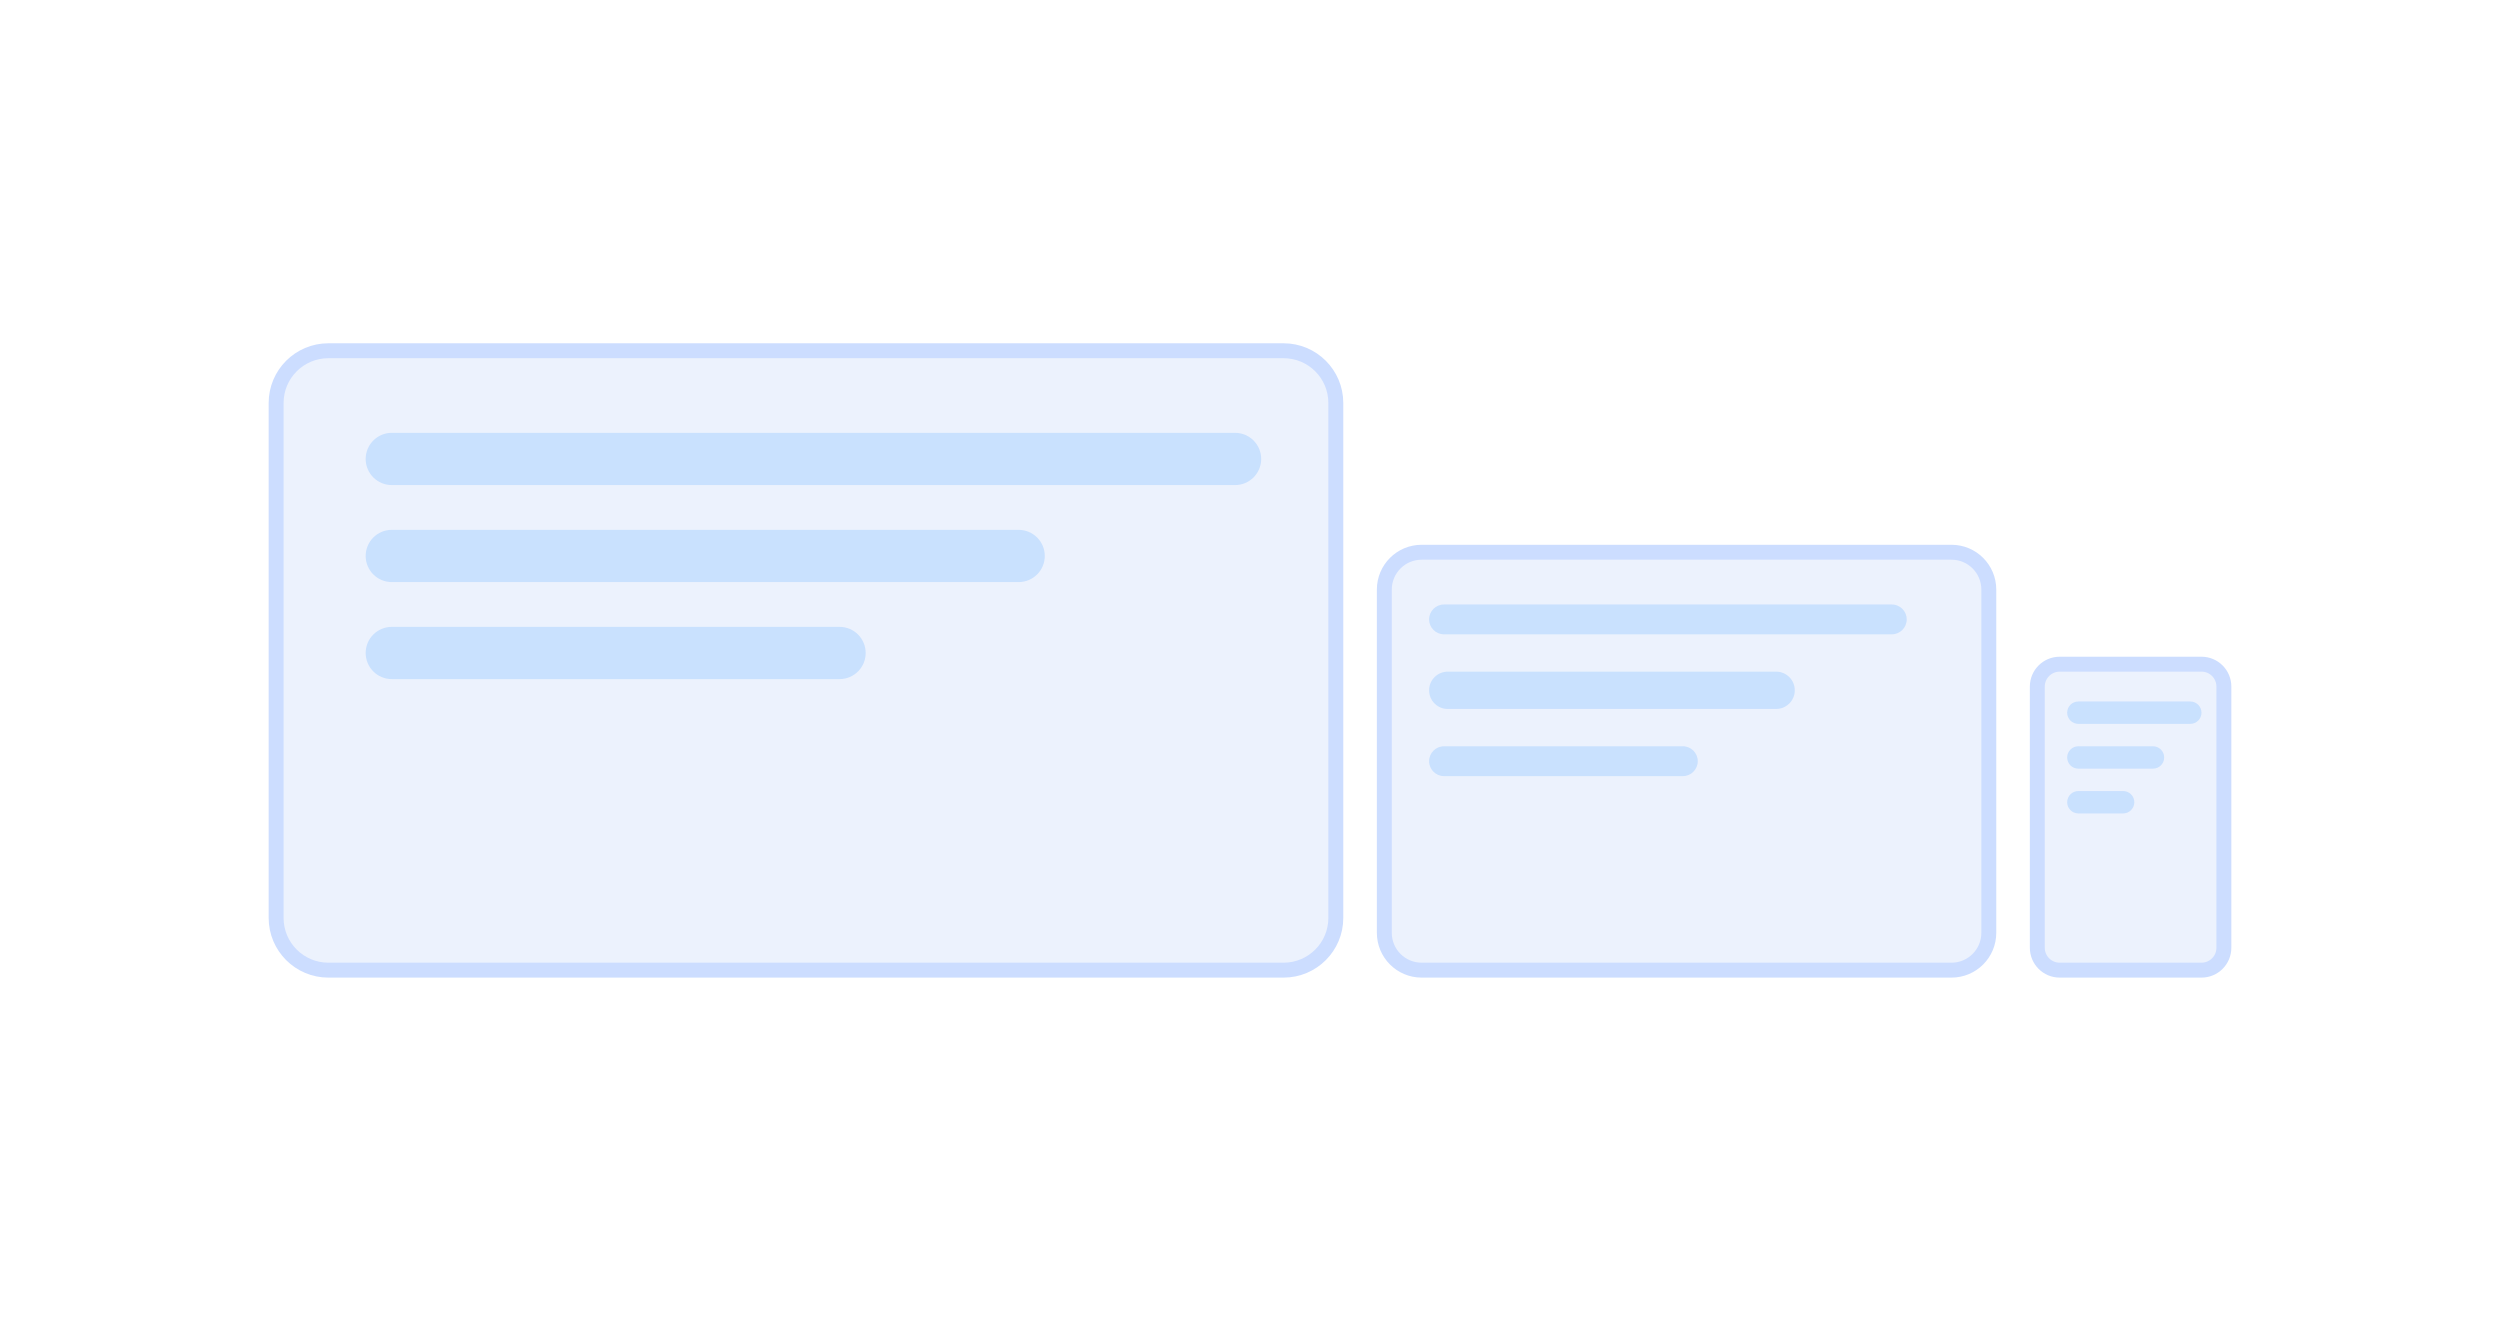
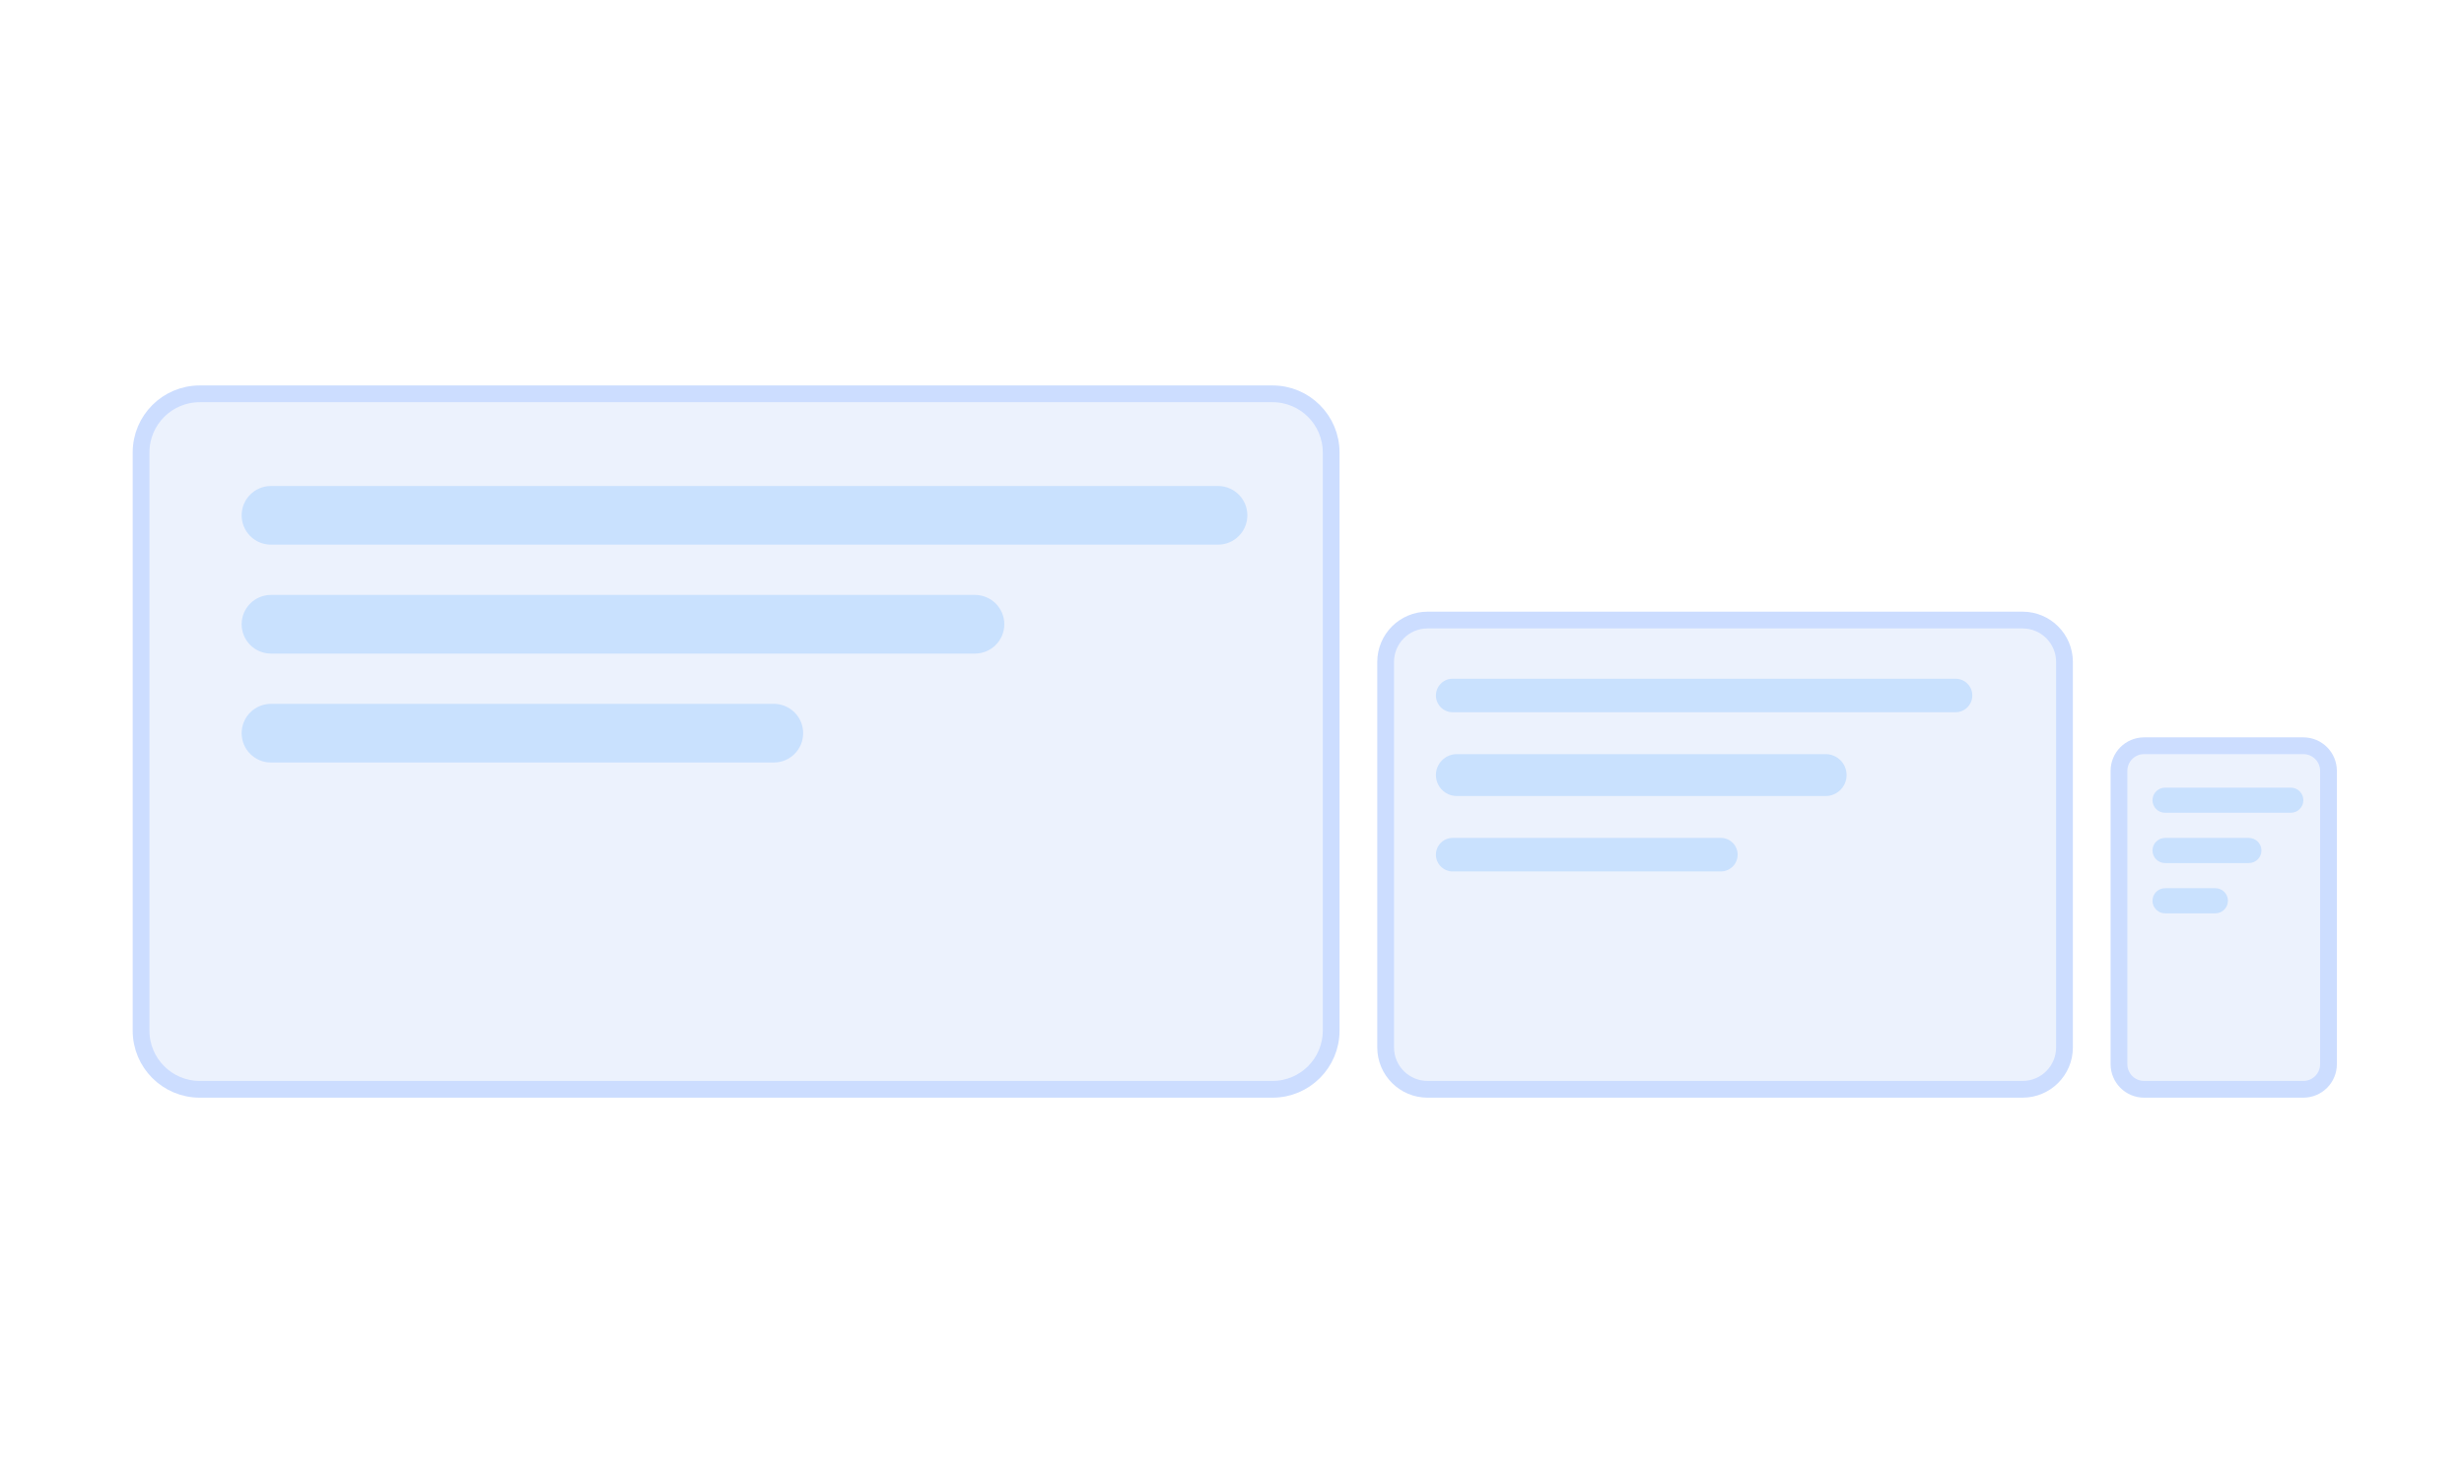
- <svg xmlns="http://www.w3.org/2000/svg" width="335" height="177" viewBox="0 0 335 177" fill="none">
-   <rect x="37" y="47" width="142" height="83" rx="7" fill="#ECF2FD" stroke="#CCDDFF" stroke-width="2" />
-   <path opacity="0.6" d="M49 61.5C49 59.567 50.567 58 52.5 58H165.5C167.433 58 169 59.567 169 61.5C169 63.433 167.433 65 165.5 65H52.5C50.567 65 49 63.433 49 61.5Z" fill="#B2D5FF" />
-   <path opacity="0.6" d="M49 74.5C49 72.567 50.567 71 52.5 71H136.5C138.433 71 140 72.567 140 74.5C140 76.433 138.433 78 136.5 78H52.5C50.567 78 49 76.433 49 74.5Z" fill="#B2D5FF" />
-   <path opacity="0.6" d="M49 87.5C49 85.567 50.567 84 52.5 84H112.5C114.433 84 116 85.567 116 87.5C116 89.433 114.433 91 112.5 91H52.5C50.567 91 49 89.433 49 87.5Z" fill="#B2D5FF" />
-   <rect x="185.5" y="74" width="81" height="56" rx="5" fill="#ECF2FD" stroke="#CCDDFF" stroke-width="2" />
-   <path opacity="0.6" d="M191.5 83C191.5 81.895 192.395 81 193.5 81H253.5C254.605 81 255.5 81.895 255.5 83C255.5 84.105 254.605 85 253.5 85H193.5C192.395 85 191.5 84.105 191.5 83Z" fill="#B2D5FF" />
-   <path opacity="0.6" d="M191.5 92.5C191.5 91.119 192.619 90 194 90H238C239.381 90 240.5 91.119 240.5 92.5C240.5 93.881 239.381 95 238 95H194C192.619 95 191.5 93.881 191.5 92.5Z" fill="#B2D5FF" />
-   <path opacity="0.6" d="M191.5 102C191.5 100.895 192.395 100 193.5 100H225.5C226.605 100 227.5 100.895 227.5 102C227.5 103.105 226.605 104 225.5 104H193.5C192.395 104 191.5 103.105 191.5 102Z" fill="#B2D5FF" />
-   <rect x="273" y="89" width="25" height="41" rx="3" fill="#ECF2FD" stroke="#CCDDFF" stroke-width="2" />
-   <path opacity="0.6" d="M277 95.5C277 94.672 277.672 94 278.5 94H293.5C294.328 94 295 94.672 295 95.5C295 96.328 294.328 97 293.5 97H278.5C277.672 97 277 96.328 277 95.5Z" fill="#B2D5FF" />
-   <path opacity="0.6" d="M277 101.5C277 100.672 277.672 100 278.5 100H288.5C289.328 100 290 100.672 290 101.5C290 102.328 289.328 103 288.5 103H278.5C277.672 103 277 102.328 277 101.5Z" fill="#B2D5FF" />
-   <path opacity="0.6" d="M277 107.5C277 106.672 277.672 106 278.5 106H284.5C285.328 106 286 106.672 286 107.5C286 108.328 285.328 109 284.5 109H278.5C277.672 109 277 108.328 277 107.5Z" fill="#B2D5FF" />
+ <svg xmlns="http://www.w3.org/2000/svg" width="294" height="177" viewBox="0 0 294 177" fill="none">
+   <rect x="16.832" y="47" width="142" height="83" rx="7" fill="#ECF2FD" stroke="#CCDDFF" stroke-width="2" />
+   <path opacity="0.6" d="M28.832 61.5C28.832 59.567 30.399 58 32.332 58H145.332C147.265 58 148.832 59.567 148.832 61.5C148.832 63.433 147.265 65 145.332 65H32.332C30.399 65 28.832 63.433 28.832 61.5Z" fill="#B2D5FF" />
+   <path opacity="0.6" d="M28.832 74.5C28.832 72.567 30.399 71 32.332 71H116.332C118.265 71 119.832 72.567 119.832 74.5C119.832 76.433 118.265 78 116.332 78H32.332C30.399 78 28.832 76.433 28.832 74.5Z" fill="#B2D5FF" />
+   <path opacity="0.6" d="M28.832 87.5C28.832 85.567 30.399 84 32.332 84H92.332C94.265 84 95.832 85.567 95.832 87.5C95.832 89.433 94.265 91 92.332 91H32.332C30.399 91 28.832 89.433 28.832 87.5Z" fill="#B2D5FF" />
+   <rect x="165.332" y="74" width="81" height="56" rx="5" fill="#ECF2FD" stroke="#CCDDFF" stroke-width="2" />
+   <path opacity="0.6" d="M171.332 83C171.332 81.895 172.227 81 173.332 81H233.332C234.437 81 235.332 81.895 235.332 83C235.332 84.105 234.437 85 233.332 85H173.332C172.227 85 171.332 84.105 171.332 83Z" fill="#B2D5FF" />
+   <path opacity="0.6" d="M171.332 92.5C171.332 91.119 172.451 90 173.832 90H217.832C219.213 90 220.332 91.119 220.332 92.5C220.332 93.881 219.213 95 217.832 95H173.832C172.451 95 171.332 93.881 171.332 92.5Z" fill="#B2D5FF" />
+   <path opacity="0.6" d="M171.332 102C171.332 100.895 172.227 100 173.332 100H205.332C206.437 100 207.332 100.895 207.332 102C207.332 103.105 206.437 104 205.332 104H173.332C172.227 104 171.332 103.105 171.332 102Z" fill="#B2D5FF" />
+   <rect x="252.832" y="89" width="25" height="41" rx="3" fill="#ECF2FD" stroke="#CCDDFF" stroke-width="2" />
+   <path opacity="0.6" d="M256.832 95.5C256.832 94.672 257.504 94 258.332 94H273.332C274.16 94 274.832 94.672 274.832 95.5C274.832 96.328 274.16 97 273.332 97H258.332C257.504 97 256.832 96.328 256.832 95.5Z" fill="#B2D5FF" />
+   <path opacity="0.6" d="M256.832 101.5C256.832 100.672 257.504 100 258.332 100H268.332C269.16 100 269.832 100.672 269.832 101.5C269.832 102.328 269.16 103 268.332 103H258.332C257.504 103 256.832 102.328 256.832 101.5Z" fill="#B2D5FF" />
+   <path opacity="0.6" d="M256.832 107.5C256.832 106.672 257.504 106 258.332 106H264.332C265.16 106 265.832 106.672 265.832 107.5C265.832 108.328 265.16 109 264.332 109H258.332C257.504 109 256.832 108.328 256.832 107.5Z" fill="#B2D5FF" />
</svg>
